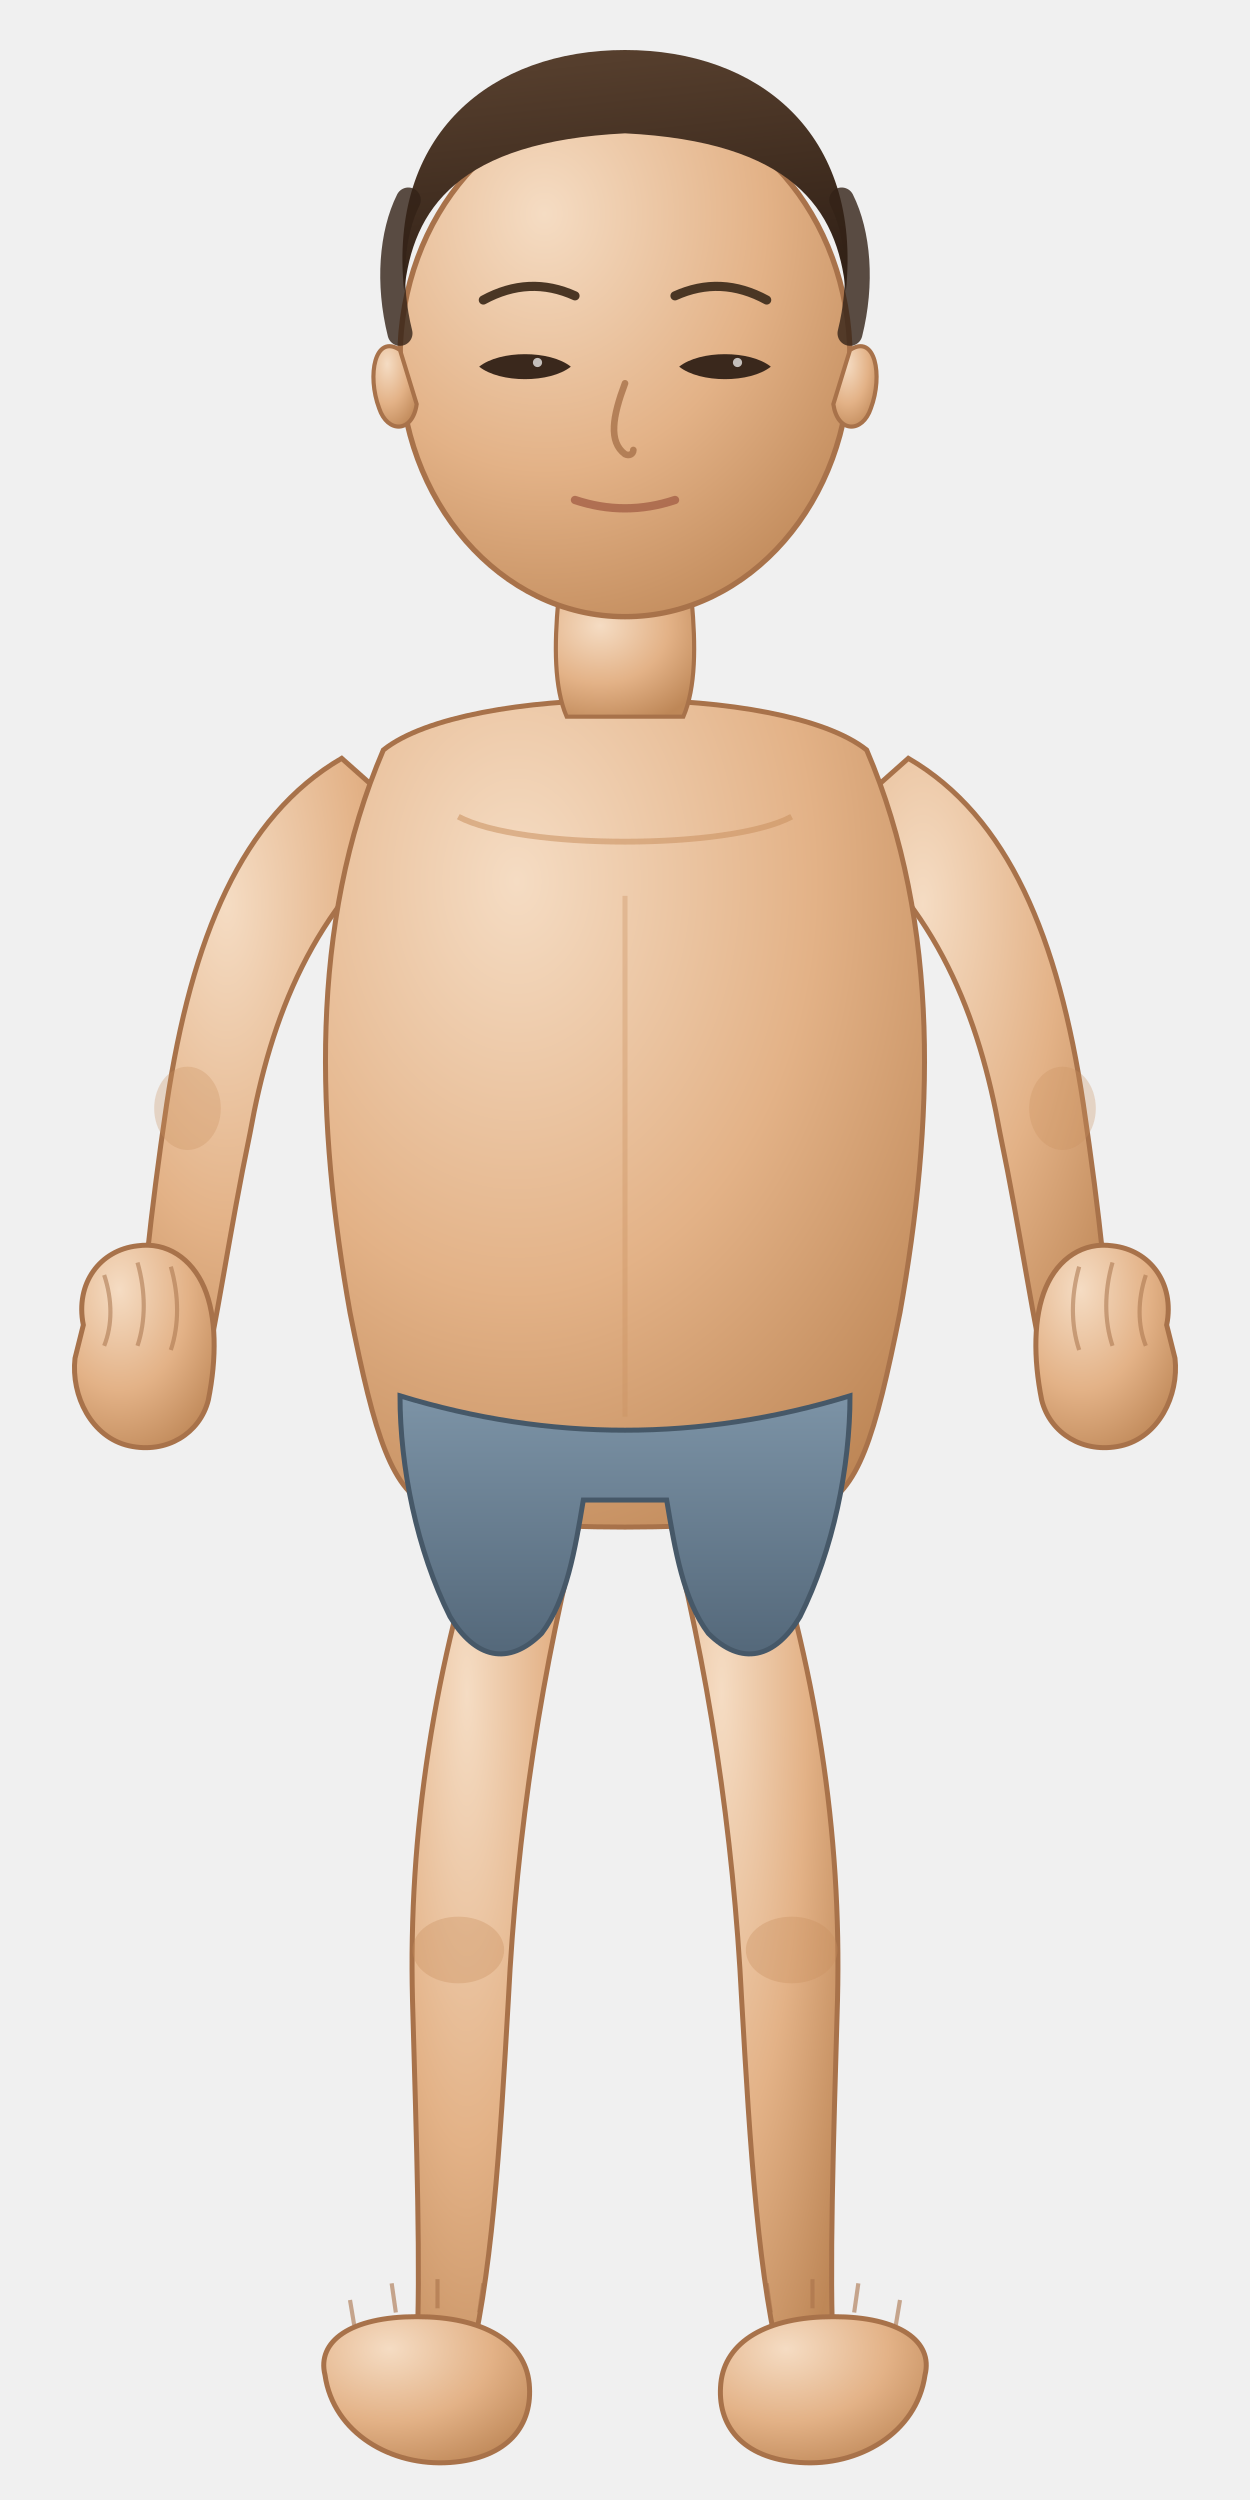
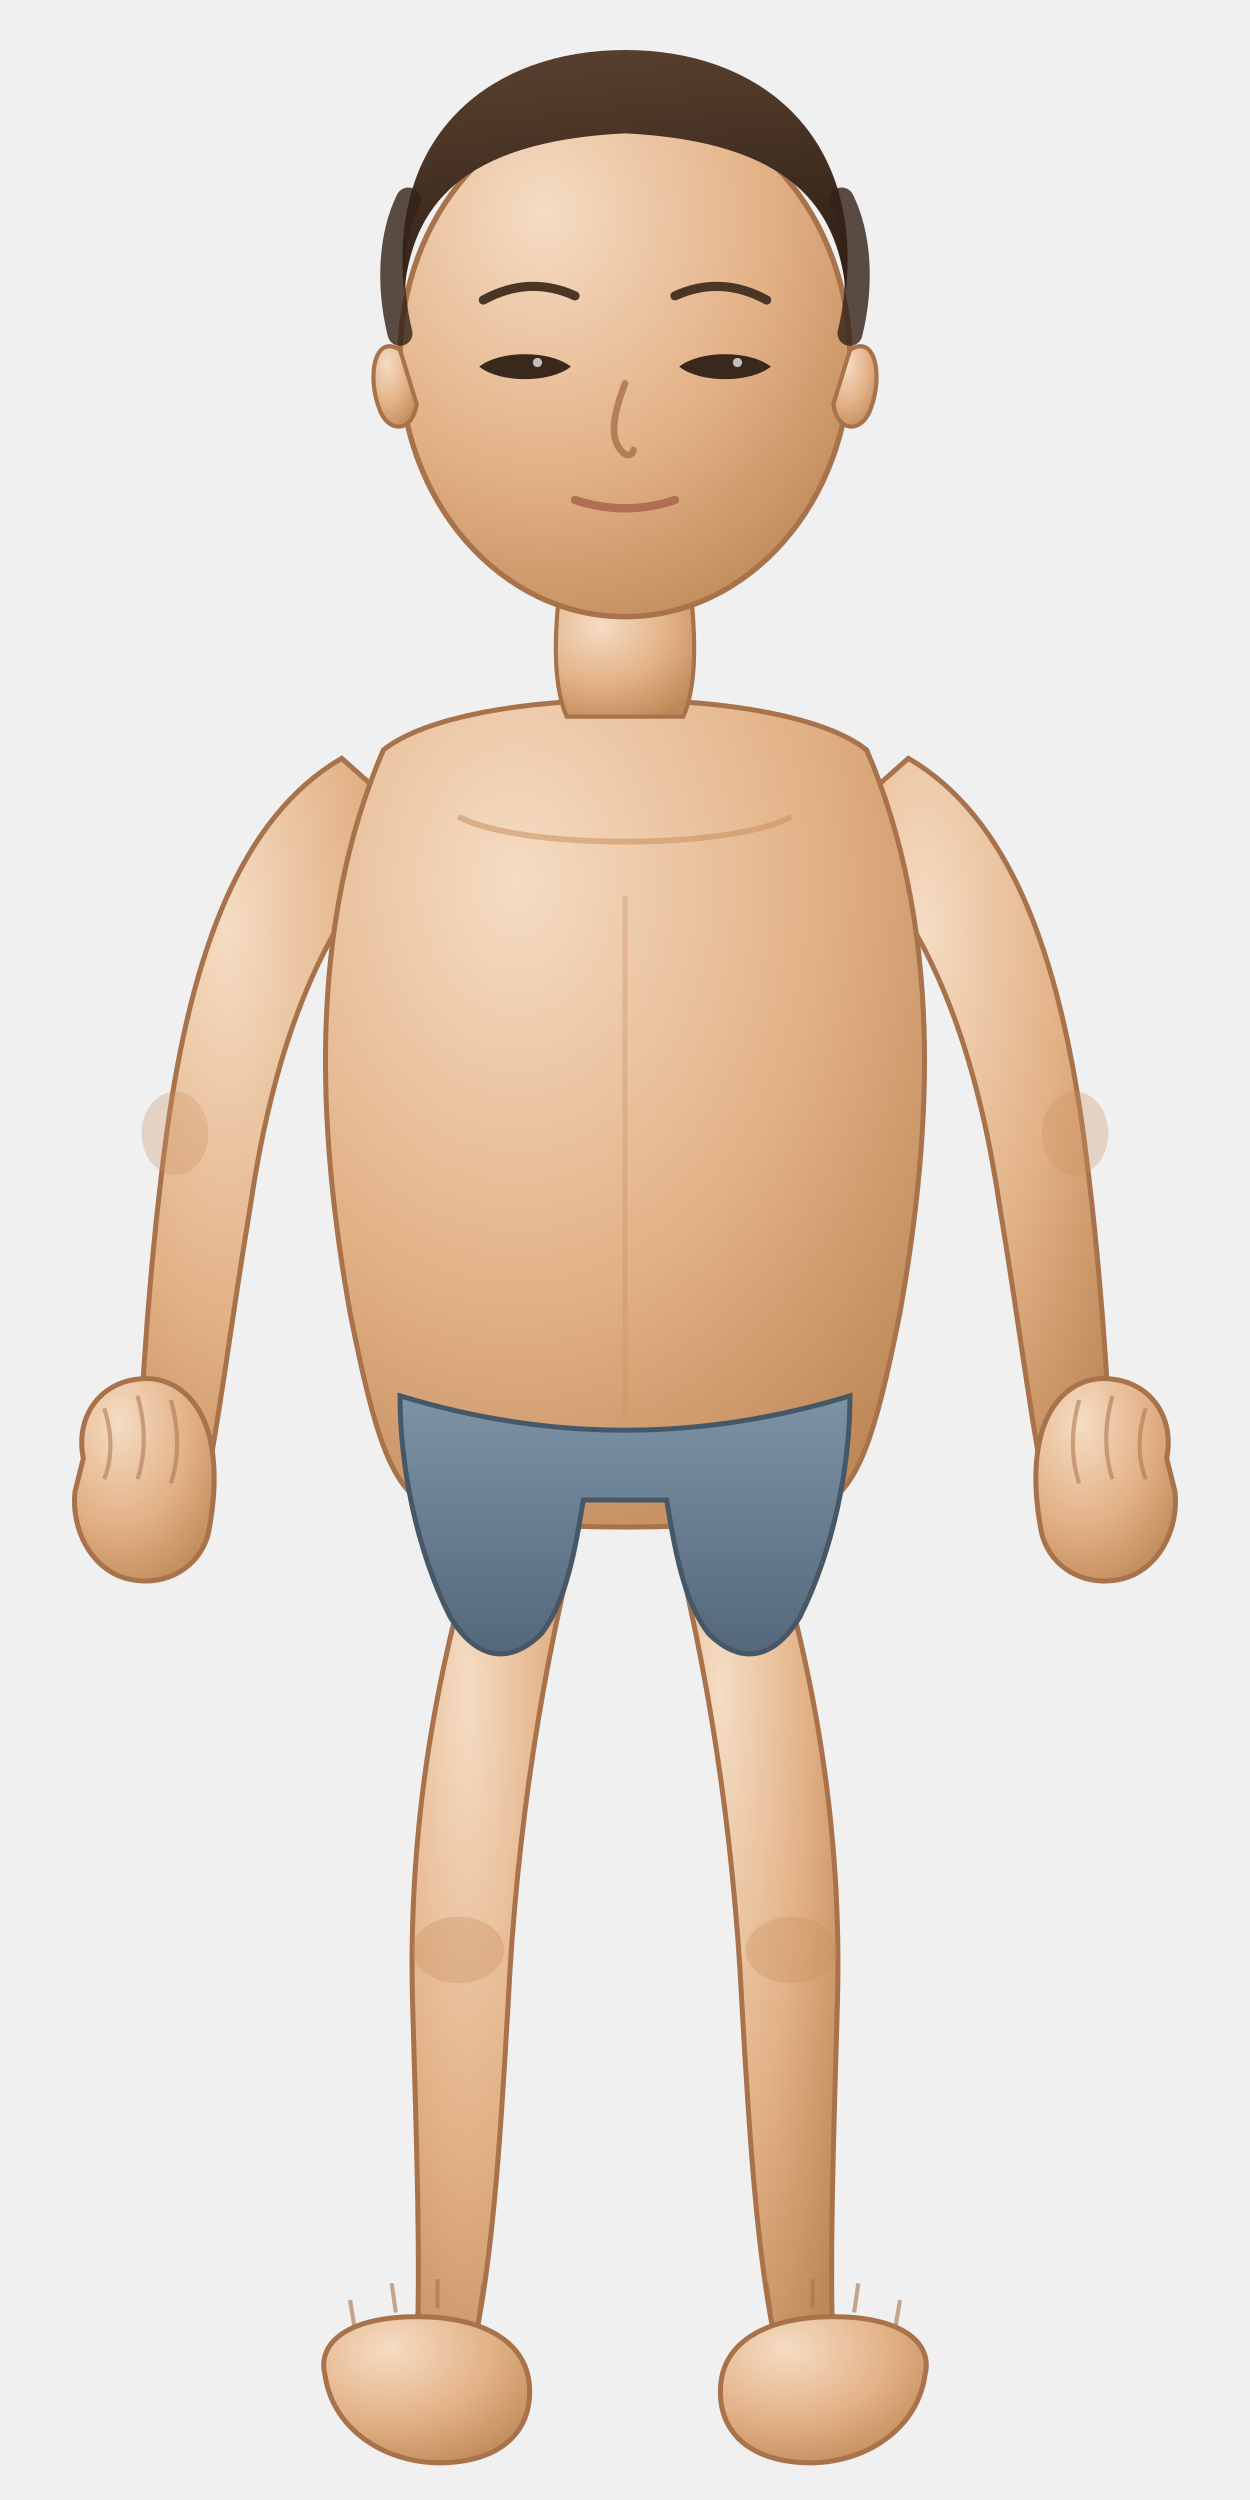
<svg xmlns="http://www.w3.org/2000/svg" viewBox="0 0 300 600" role="img" aria-labelledby="bodyFrontTitle">
  <defs>
    <radialGradient id="skinGrad" cx="32%" cy="22%" r="90%">
      <stop offset="0%" stop-color="#F5DCC3" />
      <stop offset="55%" stop-color="#E3B287" />
      <stop offset="100%" stop-color="#BE8757" />
    </radialGradient>
    <linearGradient id="hairGrad" x1="0%" y1="0%" x2="20%" y2="100%">
      <stop offset="0%" stop-color="#5A4230" />
      <stop offset="100%" stop-color="#332217" />
    </linearGradient>
    <linearGradient id="shortsGrad" x1="0%" y1="0%" x2="0%" y2="100%">
      <stop offset="0%" stop-color="#7C93A6" />
      <stop offset="100%" stop-color="#54687A" />
    </linearGradient>
  </defs>
  <path d="M118,358 C104,400 98,440 99,480 C100,515 101,545 100,565 C99,578 108,582 112,570 C118,548 120,515 122,480 C124,440 130,400 140,362 Z" fill="url(#skinGrad)" stroke="#A8724A" stroke-width="1.2" />
  <path d="M182,358 C196,400 202,440 201,480 C200,515 199,545 200,565 C201,578 192,582 188,570 C182,548 180,515 178,480 C176,440 170,400 160,362 Z" fill="url(#skinGrad)" stroke="#A8724A" stroke-width="1.2" />
  <ellipse cx="110" cy="468" rx="11" ry="8" fill="#C98F5E" opacity="0.35" />
  <ellipse cx="190" cy="468" rx="11" ry="8" fill="#C98F5E" opacity="0.35" />
  <path d="M78,570 C76,562 84,556 100,556 C116,556 126,562 127,572 C128,582 122,590 108,591 C94,592 80,584 78,570 Z" fill="url(#skinGrad)" stroke="#A8724A" stroke-width="1.2" />
  <path d="M222,570 C224,562 216,556 200,556 C184,556 174,562 173,572 C172,582 178,590 192,591 C206,592 220,584 222,570 Z" fill="url(#skinGrad)" stroke="#A8724A" stroke-width="1.2" />
  <g stroke="#A8724A" stroke-width="1" opacity="0.6" fill="none">
    <path d="M85,558 L84,552" />
    <path d="M95,555 L94,548" />
    <path d="M105,554 L105,547" />
    <path d="M115,555 L116,548" />
    <path d="M215,558 L216,552" />
    <path d="M205,555 L206,548" />
    <path d="M195,554 L195,547" />
    <path d="M185,555 L184,548" />
  </g>
-   <path d="M82,182 C58,196 46,225 40,265 C36,292 34,312 33,330 C32,340 44,344 48,335 C52,318 55,296 60,272 C65,244 75,218 100,198 Z" fill="url(#skinGrad)" stroke="#A8724A" stroke-width="1.2" />
-   <path d="M218,182 C242,196 254,225 260,265 C264,292 266,312 267,330 C268,340 256,344 252,335 C248,318 245,296 240,272 C235,244 225,218 200,198 Z" fill="url(#skinGrad)" stroke="#A8724A" stroke-width="1.2" />
-   <ellipse cx="45" cy="266" rx="8" ry="10" fill="#C98F5E" opacity="0.3" />
-   <ellipse cx="255" cy="266" rx="8" ry="10" fill="#C98F5E" opacity="0.3" />
-   <path d="M20,318 C18,308 24,300 33,299 C40,298 46,302 49,309 C52,316 52,326 50,336 C48,344 40,349 31,347 C22,345 17,335 18,326 Z" fill="url(#skinGrad)" stroke="#A8724A" stroke-width="1.2" />
-   <path d="M280,318 C282,308 276,300 267,299 C260,298 254,302 251,309 C248,316 248,326 250,336 C252,344 260,349 269,347 C278,345 283,335 282,326 Z" fill="url(#skinGrad)" stroke="#A8724A" stroke-width="1.2" />
+   <path d="M82,182 C58,196 46,228 40,272 C36,302 34,332 33,358 C32,368 44,372 48,363 C52,346 55,320 60,290 C65,256 75,222 100,198 Z" fill="url(#skinGrad)" stroke="#A8724A" stroke-width="1.2" />
+   <path d="M218,182 C242,196 254,228 260,272 C264,302 266,332 267,358 C268,368 256,372 252,363 C248,346 245,320 240,290 C235,256 225,222 200,198 Z" fill="url(#skinGrad)" stroke="#A8724A" stroke-width="1.2" />
+   <ellipse cx="42" cy="272" rx="8" ry="10" fill="#C98F5E" opacity="0.3" />
+   <ellipse cx="258" cy="272" rx="8" ry="10" fill="#C98F5E" opacity="0.3" />
+   <path d="M20,350 C18,340 24,332 33,331 C40,330 46,334 49,341 C52,348 52,358 50,368 C48,376 40,381 31,379 C22,377 17,367 18,358 Z" fill="url(#skinGrad)" stroke="#A8724A" stroke-width="1.2" />
+   <path d="M280,350 C282,340 276,332 267,331 C260,330 254,334 251,341 C248,348 248,358 250,368 C252,376 260,381 269,379 C278,377 283,367 282,358 Z" fill="url(#skinGrad)" stroke="#A8724A" stroke-width="1.2" />
  <g stroke="#A8724A" stroke-width="1" opacity="0.55" fill="none">
-     <path d="M25,306 C27,312 27,318 25,323" />
-     <path d="M33,303 C35,310 35,317 33,323" />
-     <path d="M41,304 C43,311 43,318 41,324" />
-     <path d="M275,306 C273,312 273,318 275,323" />
-     <path d="M267,303 C265,310 265,317 267,323" />
-     <path d="M259,304 C257,311 257,318 259,324" />
+     <path d="M25,338 C27,344 27,350 25,355" />
+     <path d="M33,335 C35,342 35,349 33,355" />
+     <path d="M41,336 C43,343 43,350 41,356" />
+     <path d="M275,338 C273,344 273,350 275,355" />
+     <path d="M267,335 C265,342 265,349 267,355" />
+     <path d="M259,336 C257,343 257,350 259,356" />
  </g>
  <path d="M92,180 C74,222 76,270 84,315 C90,345 94,358 104,362 C120,368 180,368 196,362 C206,358 210,345 216,315 C224,270 226,222 208,180 C188,164 112,164 92,180 Z" fill="url(#skinGrad)" stroke="#A8724A" stroke-width="1.2" />
  <path d="M110,196 C125,204 175,204 190,196" stroke="#C98F5E" stroke-width="1.4" fill="none" opacity="0.55" />
  <path d="M150,215 L150,340" stroke="#C98F5E" stroke-width="1.2" fill="none" opacity="0.35" />
  <path d="M96,335 C96,352 100,372 108,388 C114,398 122,400 130,392 C136,384 138,372 140,360 L160,360 C162,372 164,384 170,392 C178,400 186,398 192,388 C200,372 204,352 204,335 C168,346 132,346 96,335 Z" fill="url(#shortsGrad)" stroke="#465868" stroke-width="1.2" />
  <path d="M134,144 C133,155 133,165 136,172 L164,172 C167,165 167,155 166,144 Z" fill="url(#skinGrad)" stroke="#A8724A" stroke-width="1" />
  <ellipse cx="150" cy="86" rx="54" ry="62" fill="url(#skinGrad)" stroke="#A8724A" stroke-width="1.3" />
  <path d="M96,84 C90,80 88,90 91,98 C93,104 99,104 100,97 Z" fill="url(#skinGrad)" stroke="#A8724A" stroke-width="1" />
  <path d="M204,84 C210,80 212,90 209,98 C207,104 201,104 200,97 Z" fill="url(#skinGrad)" stroke="#A8724A" stroke-width="1" />
  <path d="M97,70 C93,32 118,12 150,12 C182,12 207,32 203,70 C201,50 190,34 150,32 C110,34 99,50 97,70 Z" fill="url(#hairGrad)" />
  <path d="M96,80 C93,68 94,56 98,48" stroke="#332217" stroke-width="6" fill="none" stroke-linecap="round" opacity="0.8" />
  <path d="M204,80 C207,68 206,56 202,48" stroke="#332217" stroke-width="6" fill="none" stroke-linecap="round" opacity="0.8" />
  <path d="M116,72 Q127,66 138,71" stroke="#4A3624" stroke-width="2.2" fill="none" stroke-linecap="round" />
  <path d="M162,71 Q173,66 184,72" stroke="#4A3624" stroke-width="2.2" fill="none" stroke-linecap="round" />
  <path d="M115,88 C120,84 132,84 137,88 C132,92 120,92 115,88 Z" fill="#3A281C" />
  <path d="M163,88 C168,84 180,84 185,88 C180,92 168,92 163,88 Z" fill="#3A281C" />
  <circle cx="129" cy="87" r="1.1" fill="#fff" opacity="0.7" />
  <circle cx="177" cy="87" r="1.1" fill="#fff" opacity="0.7" />
  <path d="M150,92 C147,100 146,106 150,109 C151,109.5 152,109 152,108" stroke="#A8724A" stroke-width="1.6" fill="none" stroke-linecap="round" opacity="0.8" />
  <path d="M138,120 Q150,124 162,120" stroke="#A8654A" stroke-width="2" fill="none" stroke-linecap="round" opacity="0.85" />
</svg>
